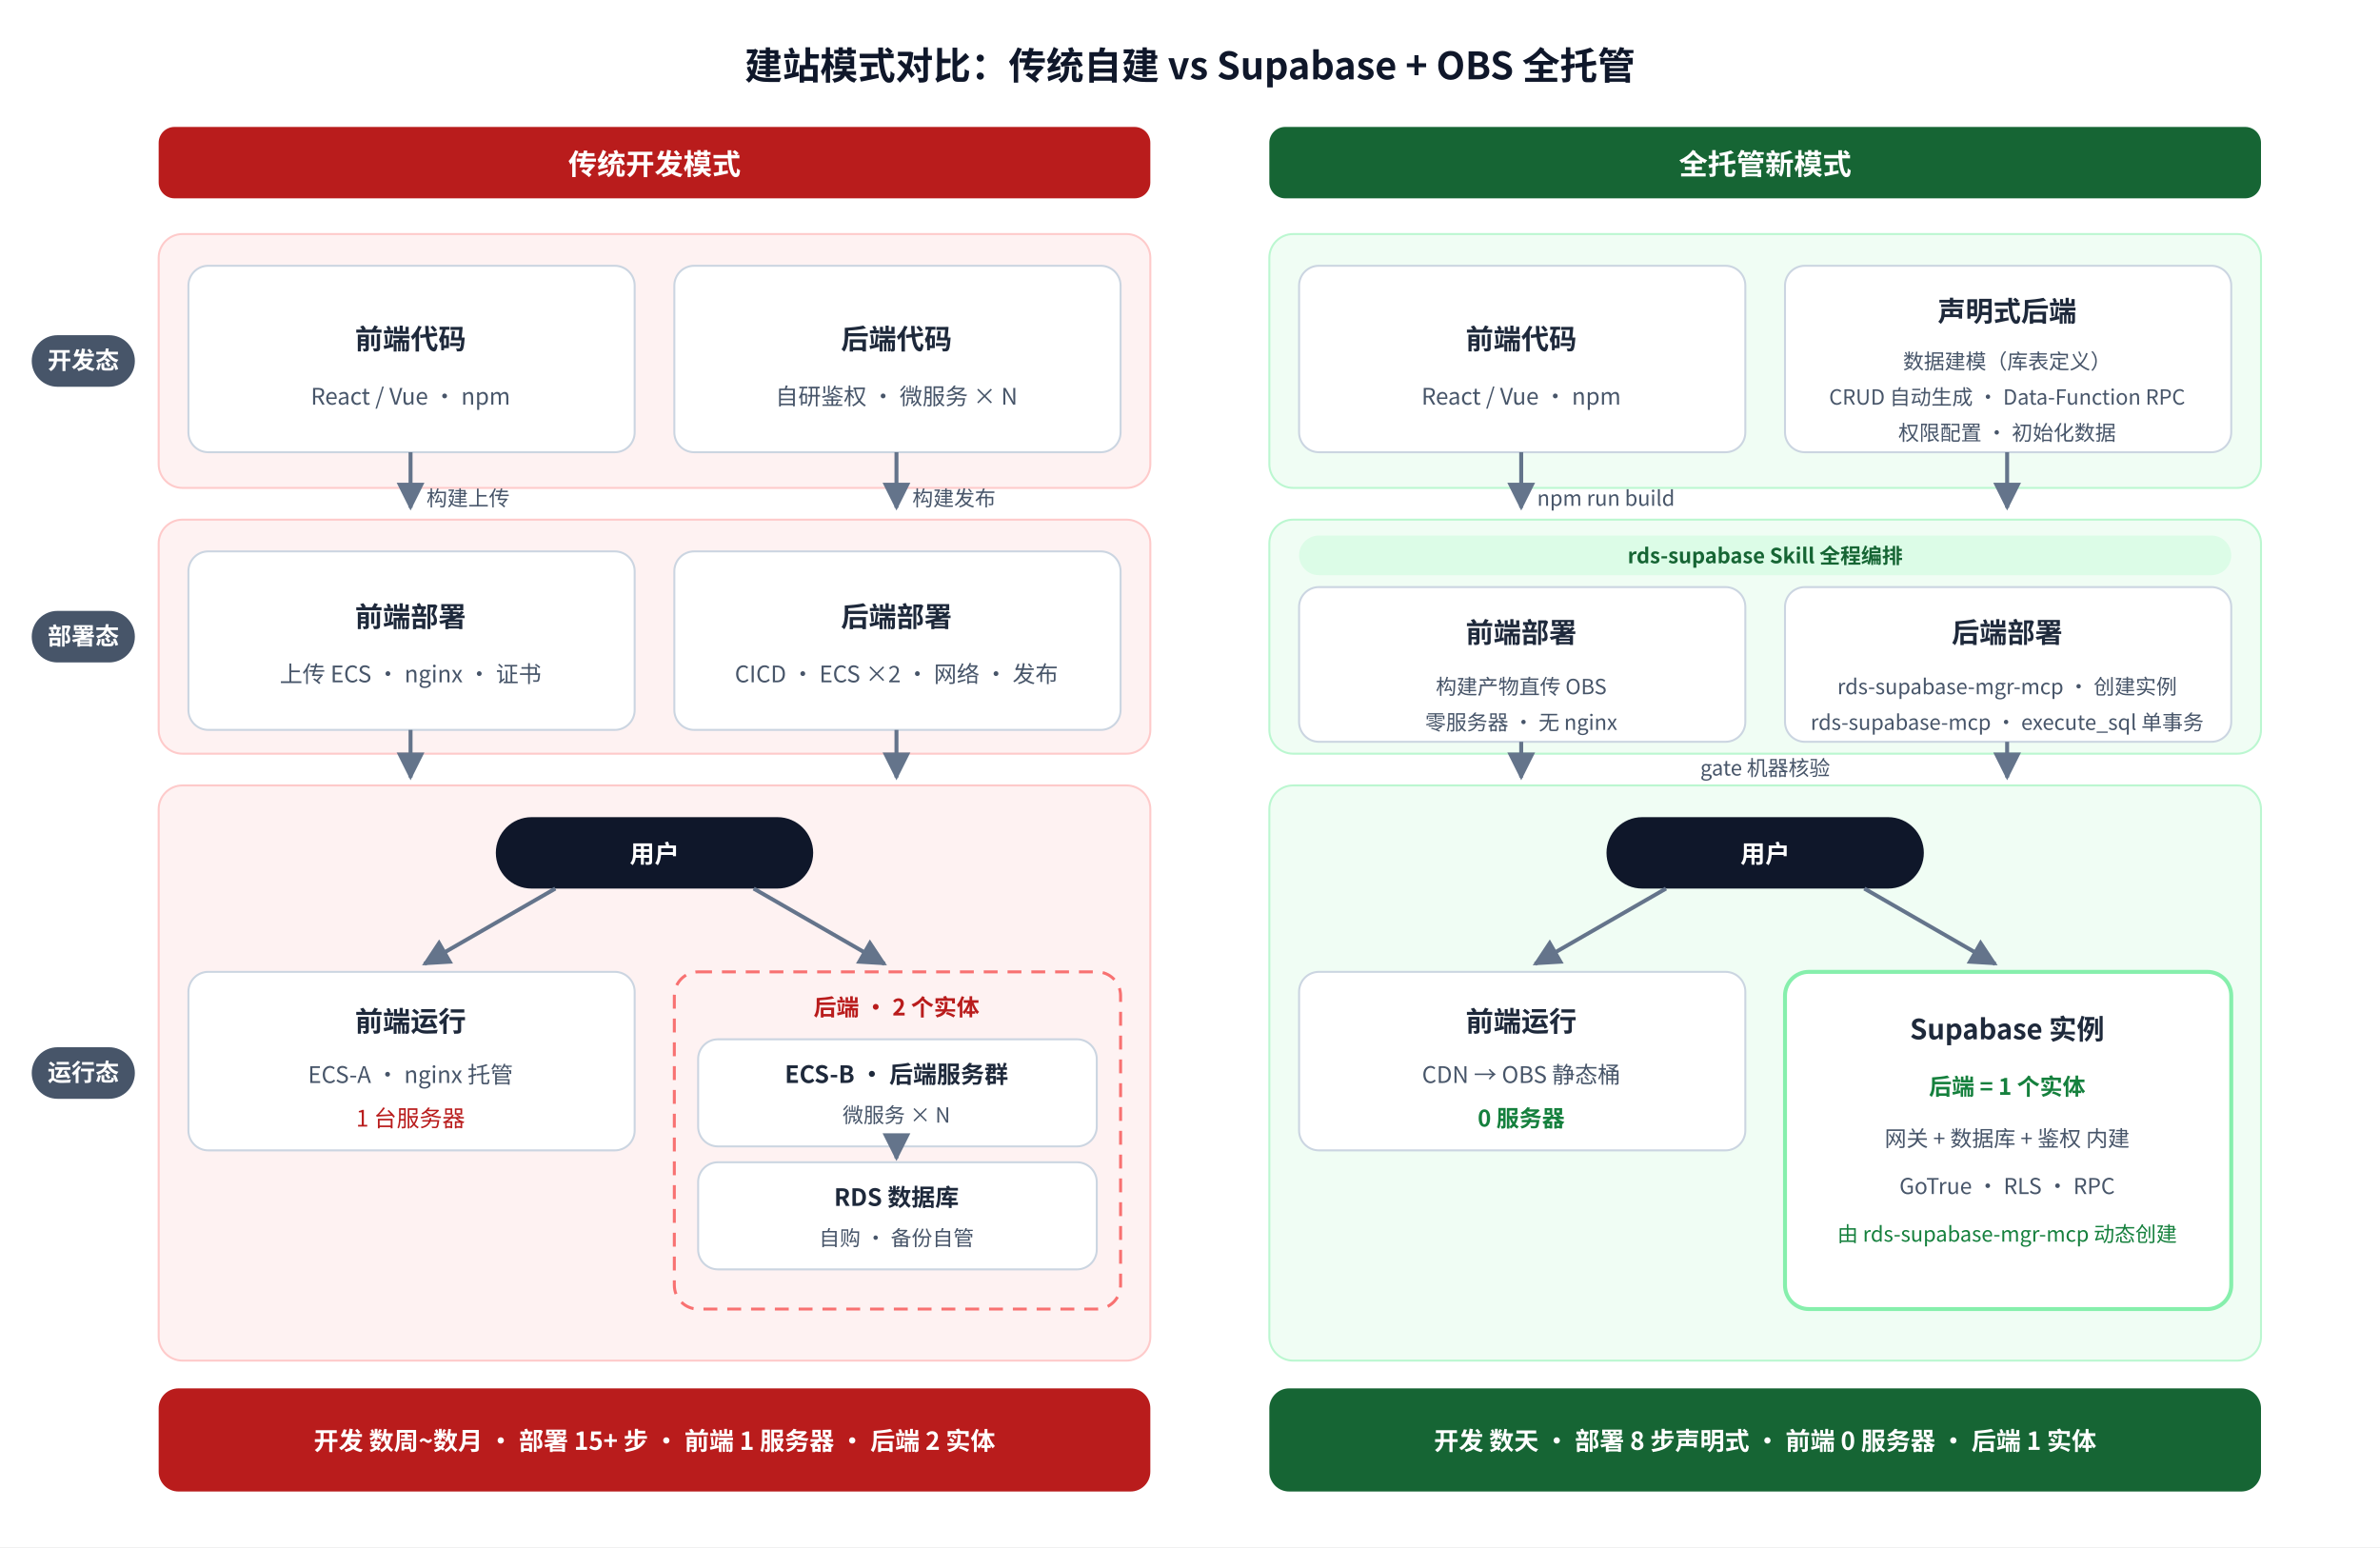
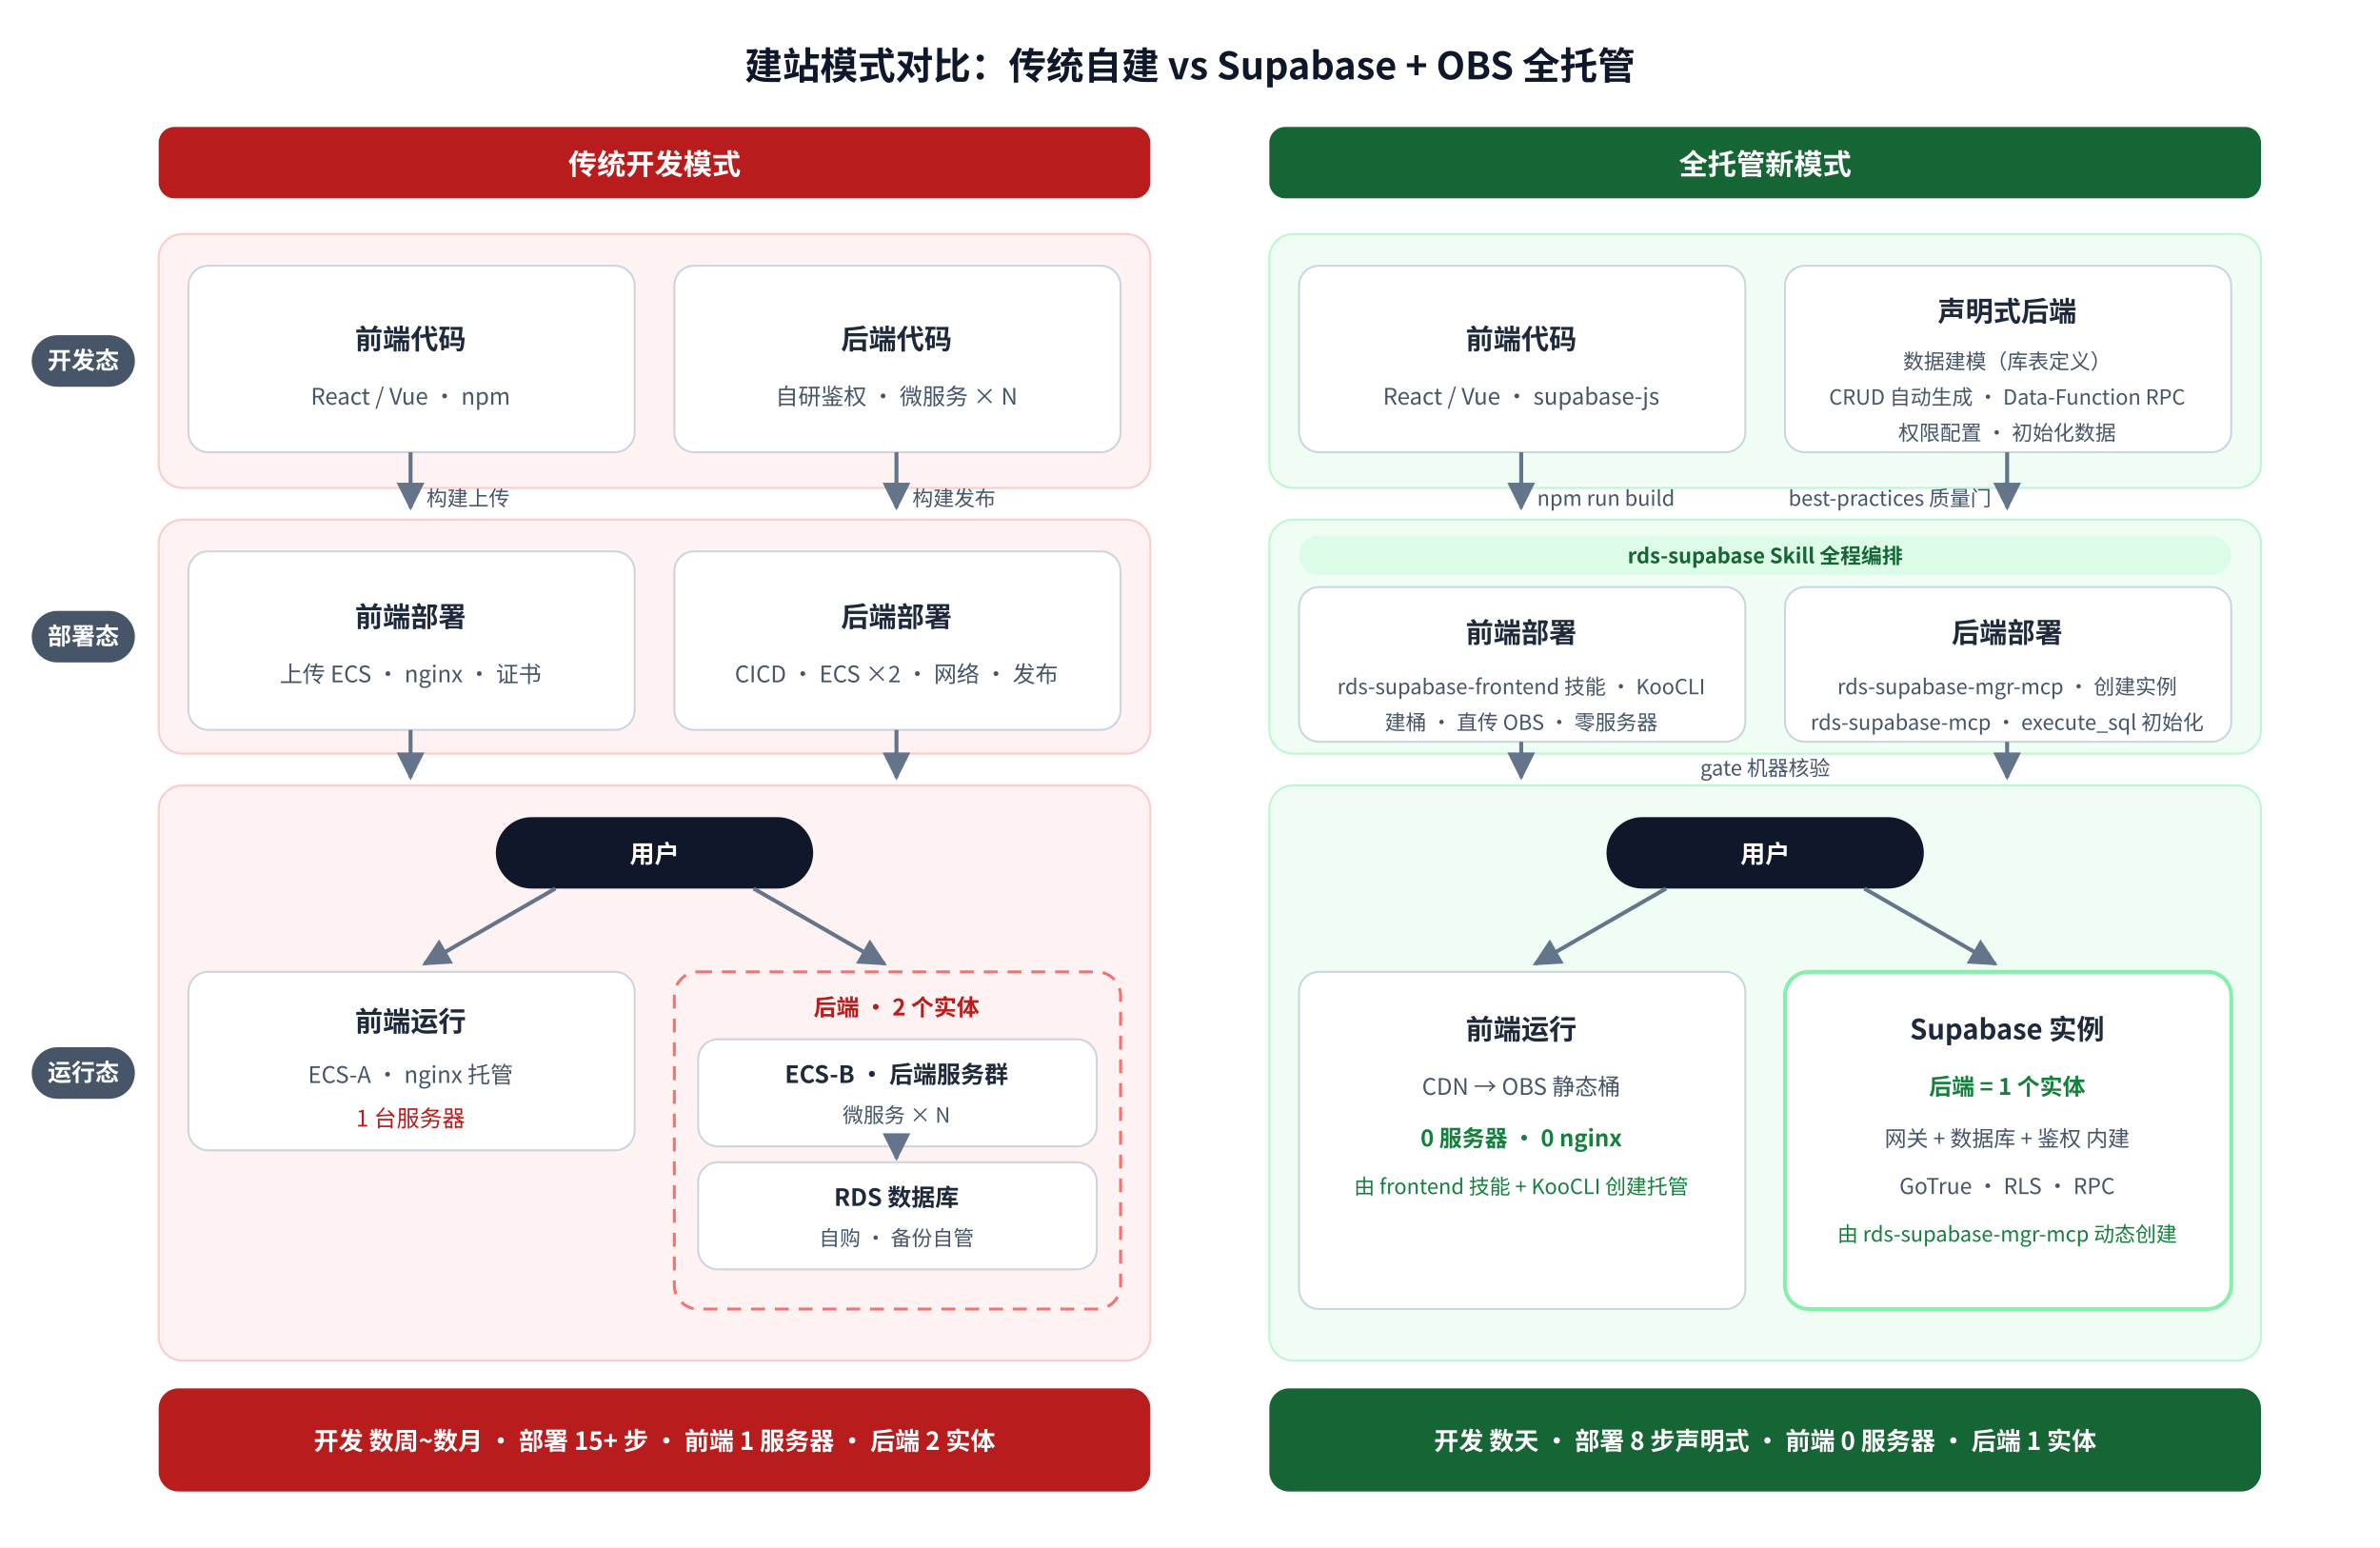
<svg xmlns="http://www.w3.org/2000/svg" viewBox="0 0 1200 780" width="1200" height="780" font-family="PingFang SC, Microsoft YaHei, Noto Sans CJK SC, sans-serif">
  <defs>
    <marker id="ah" viewBox="0 0 10 10" refX="9" refY="5" markerWidth="7" markerHeight="7" orient="auto-start-reverse">
      <path d="M0 0 L10 5 L0 10 z" fill="#64748B" />
    </marker>
  </defs>
  <rect x="0" y="0" width="1200" height="780" fill="#FFFFFF" />
  <text x="600" y="40" text-anchor="middle" font-size="19" font-weight="700" fill="#0F172A">建站模式对比：传统自建 vs Supabase + OBS 全托管</text>
  <rect x="80" y="64" width="500" height="36" rx="8" fill="#B91C1C" />
  <text x="330" y="88" text-anchor="middle" font-size="14.5" font-weight="700" fill="#FFFFFF">传统开发模式</text>
  <rect x="640" y="64" width="500" height="36" rx="8" fill="#166534" />
  <text x="890" y="88" text-anchor="middle" font-size="14.5" font-weight="700" fill="#FFFFFF">全托管新模式</text>
  <rect x="16" y="169" width="52" height="26" rx="13" fill="#475569" />
  <text x="42" y="186" text-anchor="middle" font-size="12" font-weight="700" fill="#FFFFFF">开发态</text>
  <rect x="16" y="308" width="52" height="26" rx="13" fill="#475569" />
  <text x="42" y="325" text-anchor="middle" font-size="12" font-weight="700" fill="#FFFFFF">部署态</text>
  <rect x="16" y="528" width="52" height="26" rx="13" fill="#475569" />
  <text x="42" y="545" text-anchor="middle" font-size="12" font-weight="700" fill="#FFFFFF">运行态</text>
  <rect x="80" y="118" width="500" height="128" rx="12" fill="#FEF2F2" stroke="#FECACA" />
  <rect x="640" y="118" width="500" height="128" rx="12" fill="#F0FDF4" stroke="#BBF7D0" />
  <rect x="95" y="134" width="225" height="94" rx="10" fill="#FFFFFF" stroke="#CBD5E1" />
  <text x="207" y="176" text-anchor="middle" font-size="14" font-weight="700" fill="#1E293B">前端代码</text>
  <text x="207" y="204" text-anchor="middle" font-size="11.5" fill="#475569">React / Vue · npm</text>
  <rect x="340" y="134" width="225" height="94" rx="10" fill="#FFFFFF" stroke="#CBD5E1" />
  <text x="452" y="176" text-anchor="middle" font-size="14" font-weight="700" fill="#1E293B">后端代码</text>
  <text x="452" y="204" text-anchor="middle" font-size="11.5" fill="#475569">自研鉴权 · 微服务 × N</text>
  <rect x="655" y="134" width="225" height="94" rx="10" fill="#FFFFFF" stroke="#CBD5E1" />
  <text x="767" y="176" text-anchor="middle" font-size="14" font-weight="700" fill="#1E293B">前端代码</text>
-   <text x="767" y="204" text-anchor="middle" font-size="11.5" fill="#475569">React / Vue · npm</text>
+   <text x="767" y="204" text-anchor="middle" font-size="11.5" fill="#475569">React / Vue · supabase-js</text>
  <rect x="900" y="134" width="225" height="94" rx="10" fill="#FFFFFF" stroke="#CBD5E1" />
  <text x="1012" y="162" text-anchor="middle" font-size="14" font-weight="700" fill="#1E293B">声明式后端</text>
  <text x="1012" y="186" text-anchor="middle" font-size="10.5" fill="#475569">数据建模（库表定义）</text>
  <text x="1012" y="204" text-anchor="middle" font-size="10.5" fill="#475569">CRUD 自动生成 · Data-Function RPC</text>
  <text x="1012" y="222" text-anchor="middle" font-size="10.5" fill="#475569">权限配置 · 初始化数据</text>
  <line x1="207" y1="228" x2="207" y2="256" stroke="#64748B" stroke-width="2" marker-end="url(#ah)" />
  <text x="215" y="255" font-size="10.5" fill="#475569">构建上传</text>
  <line x1="452" y1="228" x2="452" y2="256" stroke="#64748B" stroke-width="2" marker-end="url(#ah)" />
  <text x="460" y="255" font-size="10.5" fill="#475569">构建发布</text>
  <line x1="767" y1="228" x2="767" y2="256" stroke="#64748B" stroke-width="2" marker-end="url(#ah)" />
  <text x="775" y="255" font-size="10.5" fill="#475569">npm run build</text>
  <line x1="1012" y1="228" x2="1012" y2="256" stroke="#64748B" stroke-width="2" marker-end="url(#ah)" />
+   <text x="1004" y="255" text-anchor="end" font-size="10.5" fill="#475569">best-practices 质量门</text>
  <rect x="80" y="262" width="500" height="118" rx="12" fill="#FEF2F2" stroke="#FECACA" />
  <rect x="640" y="262" width="500" height="118" rx="12" fill="#F0FDF4" stroke="#BBF7D0" />
  <rect x="655" y="270" width="470" height="20" rx="10" fill="#DCFCE7" />
  <text x="890" y="284" text-anchor="middle" font-size="10.5" font-weight="600" fill="#166534">rds-supabase Skill 全程编排</text>
  <rect x="95" y="278" width="225" height="90" rx="10" fill="#FFFFFF" stroke="#CBD5E1" />
  <text x="207" y="316" text-anchor="middle" font-size="14" font-weight="700" fill="#1E293B">前端部署</text>
  <text x="207" y="344" text-anchor="middle" font-size="11.5" fill="#475569">上传 ECS · nginx · 证书</text>
  <rect x="340" y="278" width="225" height="90" rx="10" fill="#FFFFFF" stroke="#CBD5E1" />
  <text x="452" y="316" text-anchor="middle" font-size="14" font-weight="700" fill="#1E293B">后端部署</text>
  <text x="452" y="344" text-anchor="middle" font-size="11.5" fill="#475569">CICD · ECS ×2 · 网络 · 发布</text>
  <rect x="655" y="296" width="225" height="78" rx="10" fill="#FFFFFF" stroke="#CBD5E1" />
  <text x="767" y="324" text-anchor="middle" font-size="14" font-weight="700" fill="#1E293B">前端部署</text>
-   <text x="767" y="350" text-anchor="middle" font-size="10.5" fill="#475569">构建产物直传 OBS</text>
-   <text x="767" y="368" text-anchor="middle" font-size="10.5" fill="#475569">零服务器 · 无 nginx</text>
+   <text x="767" y="350" text-anchor="middle" font-size="10.5" fill="#475569">rds-supabase-frontend 技能 · KooCLI</text>
+   <text x="767" y="368" text-anchor="middle" font-size="10.5" fill="#475569">建桶 · 直传 OBS · 零服务器</text>
  <rect x="900" y="296" width="225" height="78" rx="10" fill="#FFFFFF" stroke="#CBD5E1" />
  <text x="1012" y="324" text-anchor="middle" font-size="14" font-weight="700" fill="#1E293B">后端部署</text>
  <text x="1012" y="350" text-anchor="middle" font-size="10.5" fill="#475569">rds-supabase-mgr-mcp · 创建实例</text>
-   <text x="1012" y="368" text-anchor="middle" font-size="10.5" fill="#475569">rds-supabase-mcp · execute_sql 单事务</text>
+   <text x="1012" y="368" text-anchor="middle" font-size="10.5" fill="#475569">rds-supabase-mcp · execute_sql 初始化</text>
  <line x1="207" y1="368" x2="207" y2="392" stroke="#64748B" stroke-width="2" marker-end="url(#ah)" />
  <line x1="452" y1="368" x2="452" y2="392" stroke="#64748B" stroke-width="2" marker-end="url(#ah)" />
  <line x1="767" y1="374" x2="767" y2="392" stroke="#64748B" stroke-width="2" marker-end="url(#ah)" />
  <line x1="1012" y1="374" x2="1012" y2="392" stroke="#64748B" stroke-width="2" marker-end="url(#ah)" />
  <text x="890" y="391" text-anchor="middle" font-size="10.5" fill="#475569">gate 机器核验</text>
  <rect x="80" y="396" width="500" height="290" rx="12" fill="#FEF2F2" stroke="#FECACA" />
  <rect x="640" y="396" width="500" height="290" rx="12" fill="#F0FDF4" stroke="#BBF7D0" />
  <rect x="250" y="412" width="160" height="36" rx="18" fill="#0F172A" />
  <text x="330" y="435" text-anchor="middle" font-size="12.5" font-weight="700" fill="#FFFFFF">用户</text>
  <line x1="280" y1="448" x2="214" y2="486" stroke="#64748B" stroke-width="2" marker-end="url(#ah)" />
  <line x1="380" y1="448" x2="446" y2="486" stroke="#64748B" stroke-width="2" marker-end="url(#ah)" />
  <rect x="810" y="412" width="160" height="36" rx="18" fill="#0F172A" />
  <text x="890" y="435" text-anchor="middle" font-size="12.5" font-weight="700" fill="#FFFFFF">用户</text>
  <line x1="840" y1="448" x2="774" y2="486" stroke="#64748B" stroke-width="2" marker-end="url(#ah)" />
  <line x1="940" y1="448" x2="1006" y2="486" stroke="#64748B" stroke-width="2" marker-end="url(#ah)" />
  <rect x="95" y="490" width="225" height="90" rx="10" fill="#FFFFFF" stroke="#CBD5E1" />
  <text x="207" y="520" text-anchor="middle" font-size="14" font-weight="700" fill="#1E293B">前端运行</text>
  <text x="207" y="546" text-anchor="middle" font-size="11.5" fill="#475569">ECS-A · nginx 托管</text>
  <text x="207" y="568" text-anchor="middle" font-size="11.5" fill="#B91C1C">1 台服务器</text>
  <rect x="340" y="490" width="225" height="170" rx="12" fill="none" stroke="#F87171" stroke-width="1.5" stroke-dasharray="7 5" />
  <text x="452" y="512" text-anchor="middle" font-size="11.5" font-weight="700" fill="#B91C1C">后端 · 2 个实体</text>
  <rect x="352" y="524" width="201" height="54" rx="10" fill="#FFFFFF" stroke="#CBD5E1" />
  <text x="452" y="546" text-anchor="middle" font-size="12" font-weight="700" fill="#1E293B">ECS-B · 后端服务群</text>
  <text x="452" y="566" text-anchor="middle" font-size="10.5" fill="#475569">微服务 × N</text>
  <line x1="452" y1="578" x2="452" y2="584" stroke="#64748B" stroke-width="2" marker-end="url(#ah)" />
  <rect x="352" y="586" width="201" height="54" rx="10" fill="#FFFFFF" stroke="#CBD5E1" />
  <text x="452" y="608" text-anchor="middle" font-size="12" font-weight="700" fill="#1E293B">RDS 数据库</text>
  <text x="452" y="628" text-anchor="middle" font-size="10.5" fill="#475569">自购 · 备份自管</text>
-   <rect x="655" y="490" width="225" height="90" rx="10" fill="#FFFFFF" stroke="#CBD5E1" />
-   <text x="767" y="520" text-anchor="middle" font-size="14" font-weight="700" fill="#1E293B">前端运行</text>
-   <text x="767" y="546" text-anchor="middle" font-size="11.5" fill="#475569">CDN → OBS 静态桶</text>
-   <text x="767" y="568" text-anchor="middle" font-size="11.5" font-weight="700" fill="#15803D">0 服务器</text>
+   <rect x="655" y="490" width="225" height="170" rx="10" fill="#FFFFFF" stroke="#CBD5E1" />
+   <text x="767" y="524" text-anchor="middle" font-size="14" font-weight="700" fill="#1E293B">前端运行</text>
+   <text x="767" y="552" text-anchor="middle" font-size="11.5" fill="#475569">CDN → OBS 静态桶</text>
+   <text x="767" y="578" text-anchor="middle" font-size="11.5" font-weight="700" fill="#15803D">0 服务器 · 0 nginx</text>
+   <text x="767" y="602" text-anchor="middle" font-size="10.5" fill="#15803D">由 frontend 技能 + KooCLI 创建托管</text>
  <rect x="900" y="490" width="225" height="170" rx="12" fill="#FFFFFF" stroke="#86EFAC" stroke-width="2" />
  <text x="1012" y="524" text-anchor="middle" font-size="14" font-weight="700" fill="#1E293B">Supabase 实例</text>
  <text x="1012" y="552" text-anchor="middle" font-size="11.5" font-weight="700" fill="#15803D">后端 = 1 个实体</text>
  <text x="1012" y="578" text-anchor="middle" font-size="11" fill="#475569">网关 + 数据库 + 鉴权 内建</text>
  <text x="1012" y="602" text-anchor="middle" font-size="11" fill="#475569">GoTrue · RLS · RPC</text>
  <text x="1012" y="626" text-anchor="middle" font-size="10.5" fill="#15803D">由 rds-supabase-mgr-mcp 动态创建</text>
  <rect x="80" y="700" width="500" height="52" rx="10" fill="#B91C1C" />
  <text x="330" y="731" text-anchor="middle" font-size="12.5" font-weight="700" fill="#FFFFFF">开发 数周~数月 · 部署 15+ 步 · 前端 1 服务器 · 后端 2 实体</text>
  <rect x="640" y="700" width="500" height="52" rx="10" fill="#166534" />
  <text x="890" y="731" text-anchor="middle" font-size="12.5" font-weight="700" fill="#FFFFFF">开发 数天 · 部署 8 步声明式 · 前端 0 服务器 · 后端 1 实体</text>
</svg>
